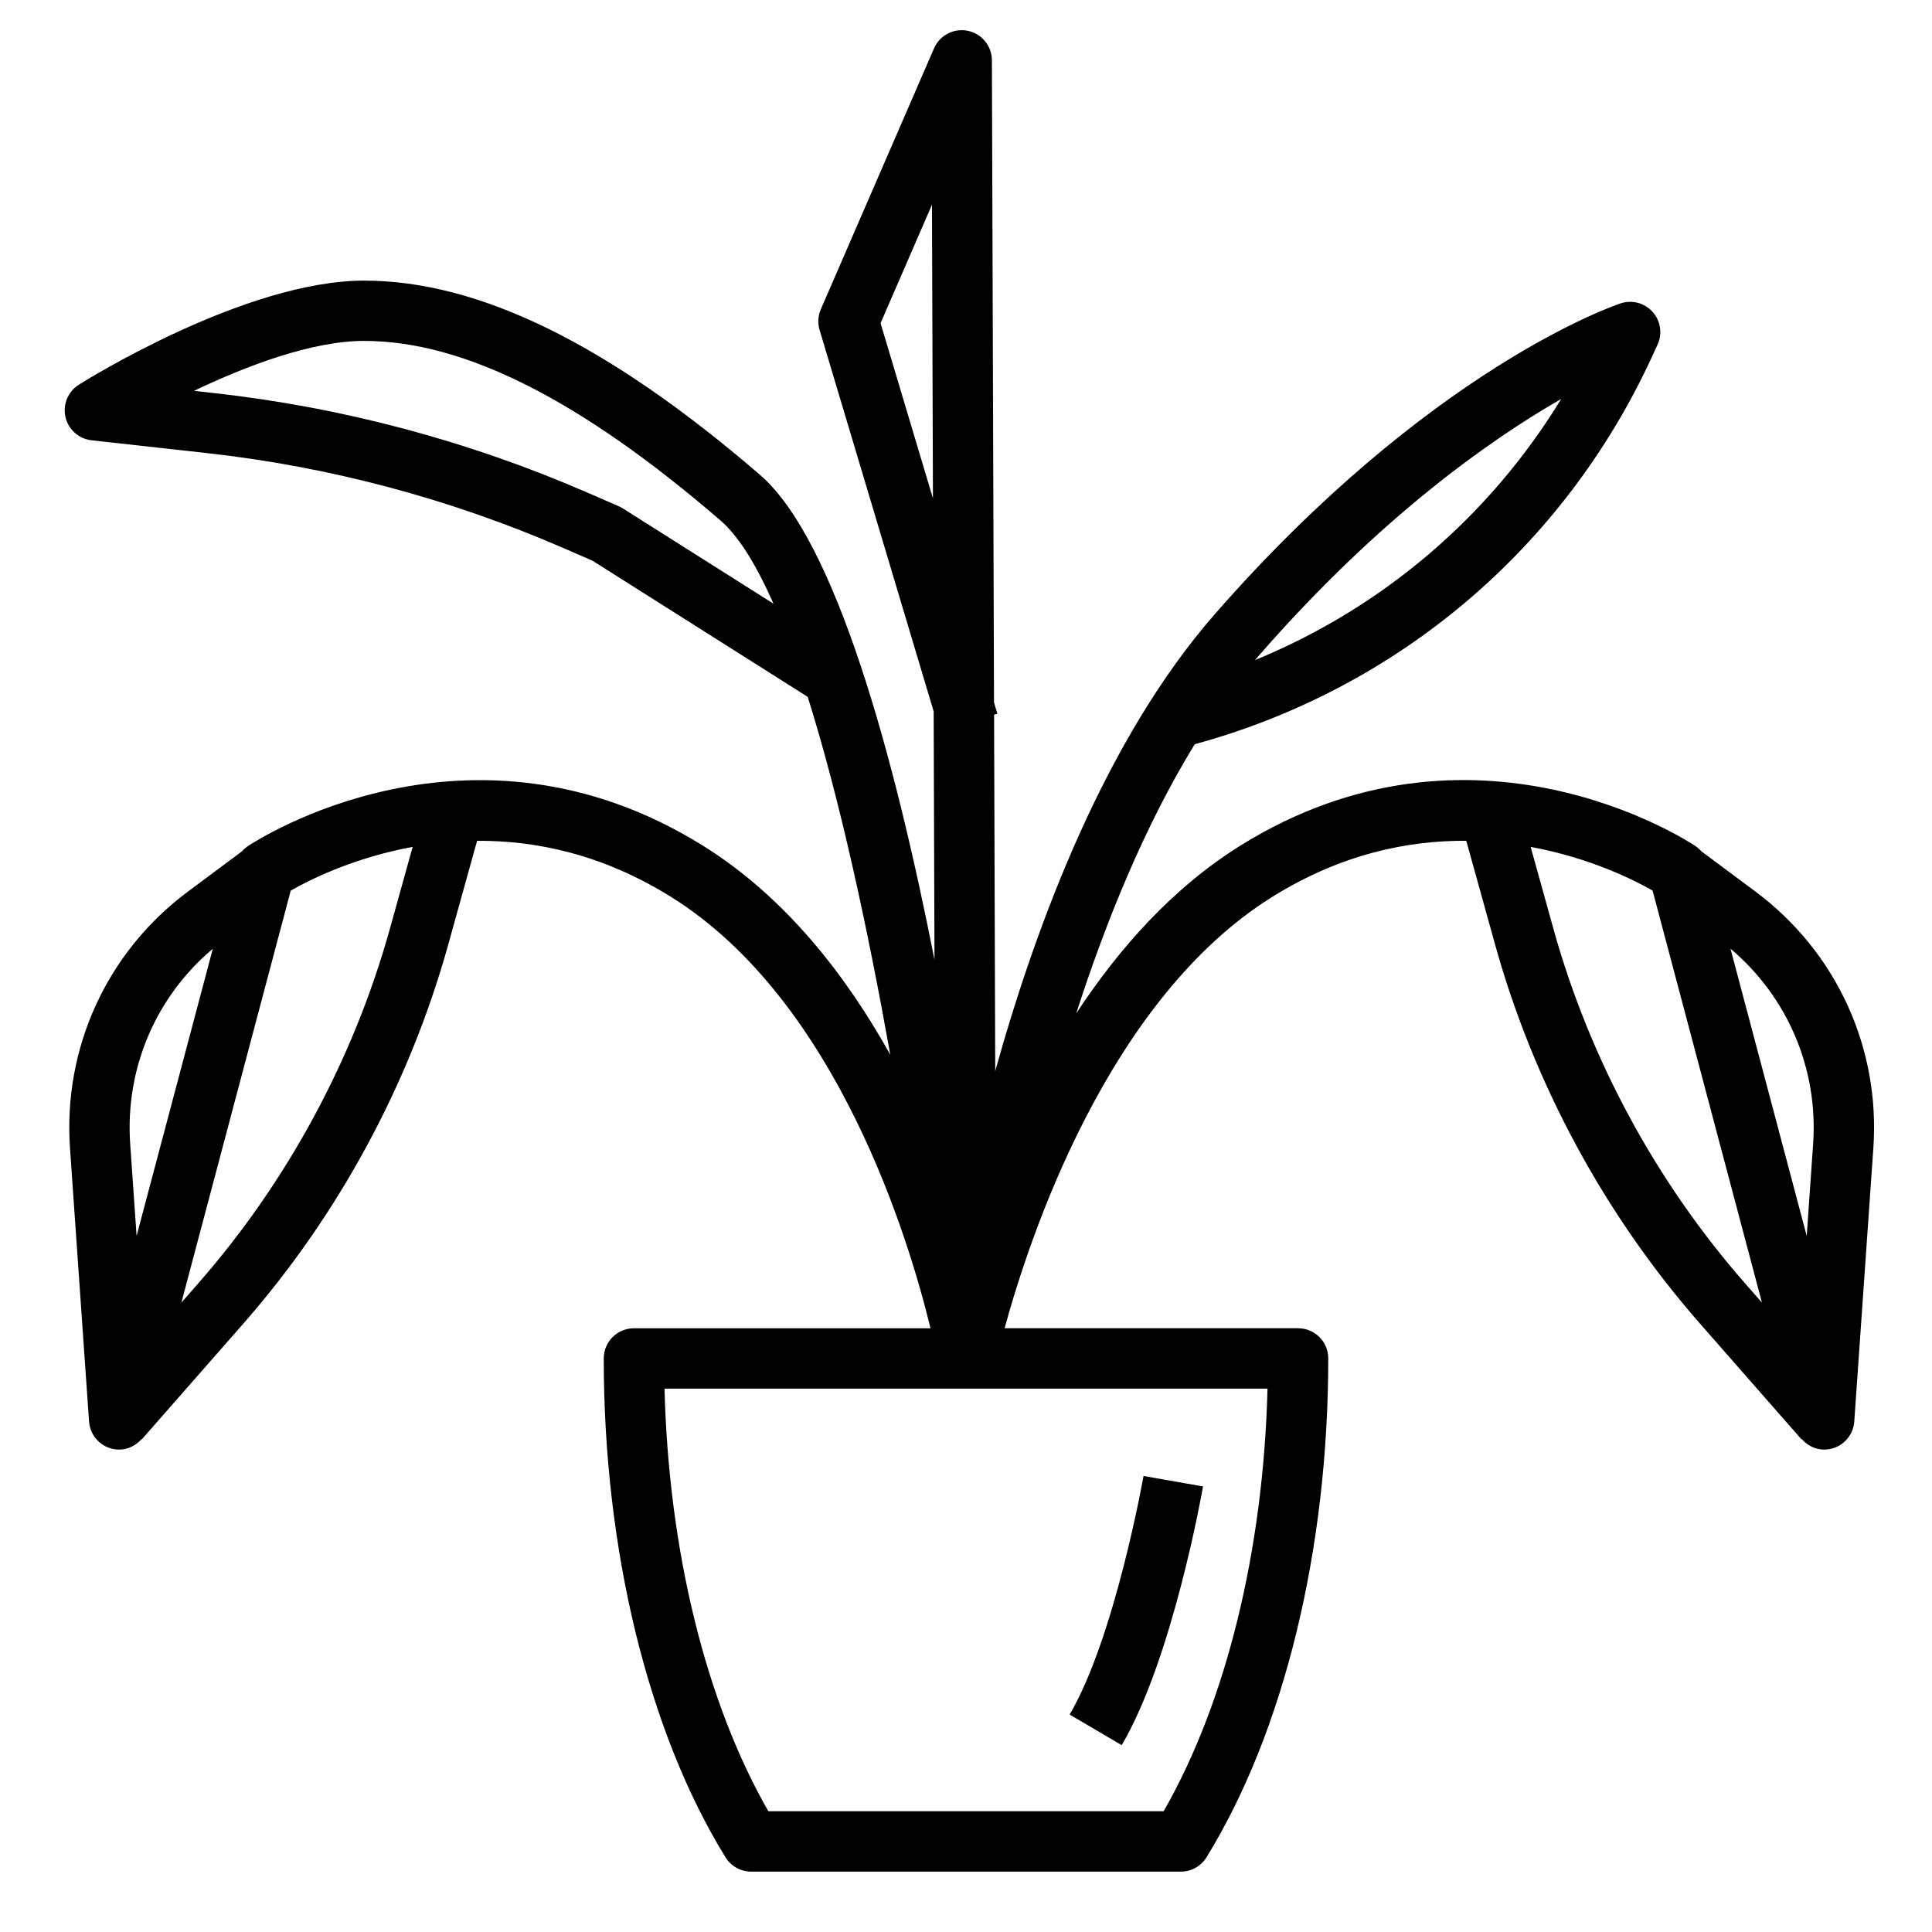
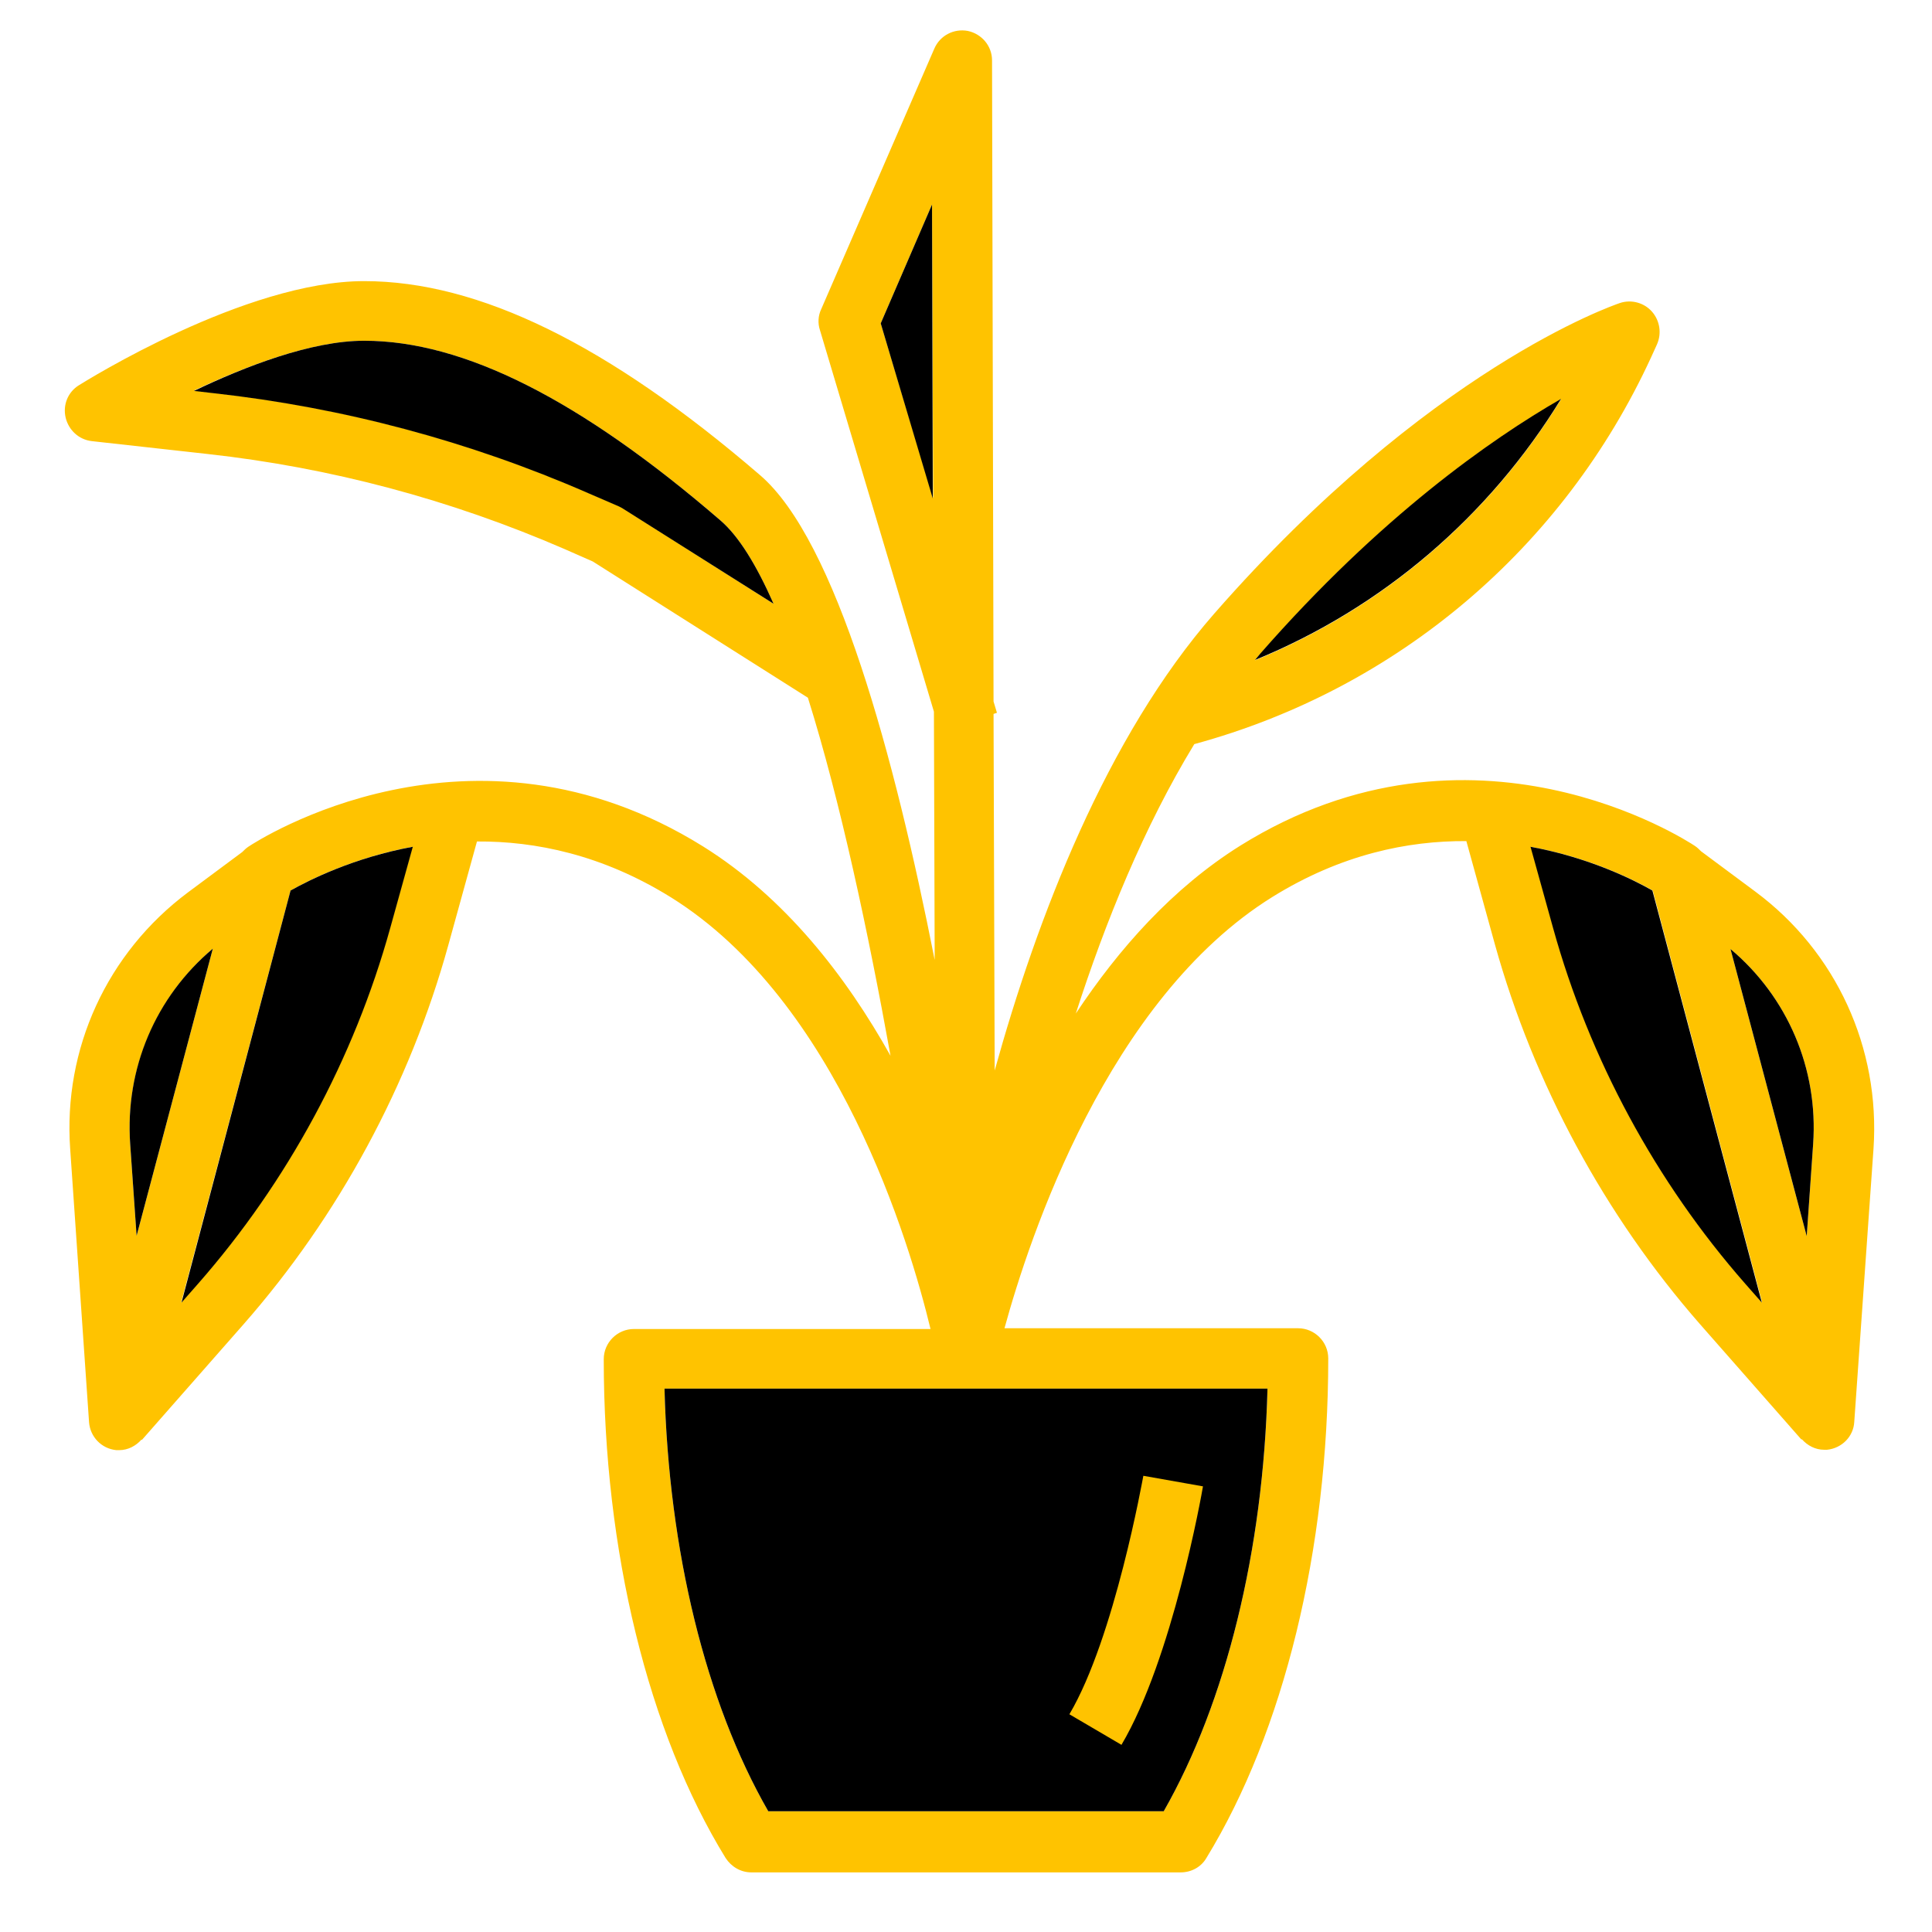
- <svg xmlns="http://www.w3.org/2000/svg" id="Layer_1_1_" enable-background="new 0 0 64 64" height="512" viewBox="0 0 64 64" width="512">
-   <path d="m58.155 29.537-1.795-1.337c-.059-.066-.125-.125-.199-.175-.298-.199-7.375-4.803-15.065-.017-2.242 1.395-4.031 3.41-5.445 5.563.975-3.025 2.259-6.198 3.926-8.918 6.715-1.832 12.219-6.486 15.141-12.822l.19-.413c.167-.362.103-.789-.163-1.086-.267-.297-.684-.408-1.062-.282-.255.085-6.339 2.179-13.437 10.29-3.577 4.088-5.871 10.093-7.278 15.142l-.038-11.807.109-.033-.111-.372-.07-21.274c-.002-.473-.335-.88-.799-.976-.464-.093-.931.147-1.118.582l-3.75 8.643c-.094.216-.108.458-.041.685l3.779 12.637.027 8.227c-1.323-6.719-3.266-13.897-5.785-16.068-5.02-4.327-9.307-6.43-13.108-6.43-3.94 0-9.23 3.308-9.453 3.449-.359.227-.536.656-.441 1.07.096.414.441.723.864.77l3.819.424c4.084.454 8.065 1.516 11.835 3.156l.942.41 7.127 4.509c1.077 3.418 2.007 7.769 2.736 11.857-1.469-2.64-3.485-5.234-6.213-6.931-7.69-4.784-14.768-.181-15.065.017-.074.049-.141.108-.199.175l-1.795 1.337c-2.676 1.994-4.134 5.171-3.901 8.499l.631 9.051c.034.488.416.88.903.926.032.003.063.004.096.004.293 0 .556-.137.742-.349l.009.008 3.357-3.827c3.159-3.602 5.508-7.945 6.791-12.56l.956-3.438c1.934-.013 4.144.438 6.419 1.854 5.542 3.448 7.914 11.453 8.601 14.294h-9.824c-.553 0-1 .448-1 1 0 6.342 1.47 12.365 4.033 16.525.183.294.505.474.852.474h14.23c.347 0 .669-.18.852-.475 2.563-4.16 4.033-10.183 4.033-16.525 0-.552-.447-1-1-1h-9.721c.821-3.013 3.422-10.901 8.873-14.294 2.275-1.416 4.485-1.867 6.42-1.854l.955 3.438c1.283 4.615 3.632 8.958 6.791 12.56l3.357 3.828.009-.008c.186.212.449.349.742.349.032 0 .063-.001.096-.004.487-.046.869-.438.903-.926l.632-9.052c.232-3.329-1.227-6.506-3.902-8.5zm-16.402-7.878c3.975-4.543 7.632-7.105 9.964-8.443-2.382 3.902-5.924 6.919-10.143 8.65.059-.07.118-.139.179-.207zm-12.583-10.953 1.703-3.925.032 9.728zm-8.537 6.136c-.043-.027-.088-.051-.136-.072l-1.013-.441c-3.953-1.72-8.129-2.834-12.412-3.31l-.646-.072c1.701-.812 3.888-1.654 5.636-1.654 3.302 0 7.162 1.945 11.802 5.945.611.527 1.199 1.491 1.758 2.76zm-13.583 14.587-2.525 9.511-.212-3.043c-.174-2.491.843-4.875 2.737-6.468zm5.869-.675c-1.203 4.328-3.404 8.4-6.367 11.777l-.544.621 3.623-13.65c.614-.352 2.081-1.088 4.039-1.448zm25.628 29.246h-13.094c-2.071-3.61-3.304-8.632-3.44-14h19.975c-.137 5.368-1.37 10.39-3.441 14zm21.515-22.103-.212 3.045-2.525-9.514c1.893 1.594 2.91 3.978 2.737 6.469zm-8.607-7.143-.75-2.7c1.959.36 3.426 1.096 4.039 1.447l3.623 13.65-.544-.62c-2.964-3.377-5.165-7.449-6.368-11.777z" />
-   <path d="m39.852 49.24-1.971-.346c-.009.053-.953 5.36-2.448 7.903l1.725 1.014c1.678-2.856 2.653-8.339 2.694-8.571z" />
+ <svg xmlns="http://www.w3.org/2000/svg" version="1.1" id="Layer_1_1_" x="0px" y="0px" viewBox="0 0 512 512" style="enable-background:new 0 0 512 512;" xml:space="preserve">
+   <style type="text/css">
+ 	.st0{fill:#FFC300;}
+ </style>
+   <path class="st0" d="M465.2,236.3l-14.4-10.7c-0.5-0.5-1-1-1.6-1.4c-2.4-1.6-59-38.4-120.5-0.1c-17.9,11.2-32.2,27.3-43.6,44.5  c7.8-24.2,18.1-49.6,31.4-71.4c53.7-14.6,97.8-51.9,121.1-102.6l1.5-3.3c1.3-2.9,0.8-6.3-1.3-8.7c-2.1-2.4-5.5-3.3-8.5-2.3  c-2,0.7-50.7,17.4-107.5,82.3c-28.6,32.7-47,80.7-58.2,121.1l-0.3-94.5l0.9-0.3l-0.9-3L262.9,16c0-3.8-2.7-7-6.4-7.8  c-3.7-0.7-7.4,1.2-8.9,4.7l-30,69.1c-0.8,1.7-0.9,3.7-0.3,5.5l30.2,101.1l0.2,65.8c-10.6-53.8-26.1-111.2-46.3-128.5  c-40.2-34.6-74.5-51.4-104.9-51.4c-31.5,0-73.8,26.5-75.6,27.6c-2.9,1.8-4.3,5.2-3.5,8.6c0.8,3.3,3.5,5.8,6.9,6.2l30.6,3.4  c32.7,3.6,64.5,12.1,94.7,25.2l7.5,3.3l57,36.1c8.6,27.4,16,62.2,21.9,94.9c-11.8-21.1-27.9-41.9-49.7-55.5  c-61.5-38.3-118.1-1.5-120.5,0.1c-0.6,0.4-1.1,0.9-1.6,1.4l-14.4,10.7c-21.4,16-33.1,41.4-31.2,68l5,72.4c0.3,3.9,3.3,7,7.2,7.4  c0.3,0,0.5,0,0.8,0c2.3,0,4.4-1.1,5.9-2.8l0.1,0.1l26.9-30.6c25.3-28.8,44.1-63.6,54.3-100.5l7.6-27.5c15.5-0.1,33.2,3.5,51.4,14.8  c44.3,27.6,63.3,91.6,68.8,114.4H168c-4.4,0-8,3.6-8,8c0,50.7,11.8,98.9,32.3,132.2c1.5,2.3,4,3.8,6.8,3.8h113.8  c2.8,0,5.4-1.4,6.8-3.8C340.2,458.9,352,410.7,352,360c0-4.4-3.6-8-8-8h-77.8c6.6-24.1,27.4-87.2,71-114.3  c18.2-11.3,35.9-14.9,51.4-14.8l7.6,27.5c10.3,36.9,29.1,71.7,54.3,100.5l26.9,30.6l0.1-0.1c1.5,1.7,3.6,2.8,5.9,2.8  c0.2,0,0.5,0,0.8,0c3.9-0.4,7-3.5,7.2-7.4l5.1-72.4C498.3,277.7,486.6,252.2,465.2,236.3z M334,173.3c31.8-36.3,61.1-56.8,79.7-67.5  c-19.1,31.2-47.4,55.4-81.1,69.2C333.1,174.4,333.5,173.8,334,173.3z M233.4,85.7L247,54.2l0.3,77.8L233.4,85.7z M165.1,134.7  c-0.3-0.2-0.7-0.4-1.1-0.6l-8.1-3.5c-31.6-13.8-65-22.7-99.3-26.5l-5.2-0.6C65,97.1,82.5,90.3,96.5,90.3c26.4,0,57.3,15.6,94.4,47.6  c4.9,4.2,9.6,11.9,14.1,22.1L165.1,134.7z M36.2,327.5l-1.7-24.3c-1.4-19.9,6.8-39,21.9-51.8L36.2,327.5z M103.3,246  c-9.6,34.6-27.2,67.2-50.9,94.2l-4.4,5L77,236c4.9-2.8,16.7-8.7,32.3-11.6L103.3,246z M335.9,368c-1.1,42.9-11,83.1-27.5,112H203.6  c-16.6-28.9-26.4-69.1-27.5-112H335.9z M462.6,340.2c-23.7-27-41.3-59.6-50.9-94.2l-6-21.6c15.7,2.9,27.4,8.8,32.3,11.6l29,109.2  L462.6,340.2z M480.5,303.2l-1.7,24.4l-20.2-76.1C473.7,264.2,481.9,283.2,480.5,303.2z" />
+   <path d="M335.9,368c-1.1,42.9-11,83.1-27.5,112H203.6c-16.6-28.9-26.4-69.1-27.5-112H335.9z" />
+   <path d="M56.4,251.4l-20.2,76.1l-1.7-24.3C33.1,283.2,41.2,264.2,56.4,251.4z" />
+   <path d="M109.4,224.4l-6,21.6c-9.6,34.6-27.2,67.2-50.9,94.2l-4.4,5L77,236C82,233.2,93.7,227.3,109.4,224.4z" />
+   <path d="M480.5,303.2l-1.7,24.4l-20.2-76.1C473.7,264.2,481.9,283.2,480.5,303.2z" />
+   <path d="M466.9,345.2l-4.4-5c-23.7-27-41.3-59.6-50.9-94.2l-6-21.6c15.7,2.9,27.4,8.8,32.3,11.6L466.9,345.2z" />
+   <path d="M413.7,105.7c-19.1,31.2-47.4,55.4-81.1,69.2c0.5-0.6,0.9-1.1,1.4-1.7C365.8,136.9,395.1,116.4,413.7,105.7z" />
+   <polygon points="247.2,132.1 233.4,85.7 247,54.2 " />
+   <path d="M205,160l-39.9-25.2c-0.3-0.2-0.7-0.4-1.1-0.6l-8.1-3.5c-31.6-13.8-65-22.7-99.3-26.5l-5.2-0.6C65,97.1,82.5,90.3,96.5,90.3  c26.4,0,57.3,15.6,94.4,47.6C195.8,142.1,200.5,149.8,205,160z" />
+   <path class="st0" d="M318.8,393.9l-15.8-2.8c-0.1,0.4-7.6,42.9-19.6,63.2l13.8,8.1C310.7,439.6,318.5,395.8,318.8,393.9L318.8,393.9  z" />
</svg>
